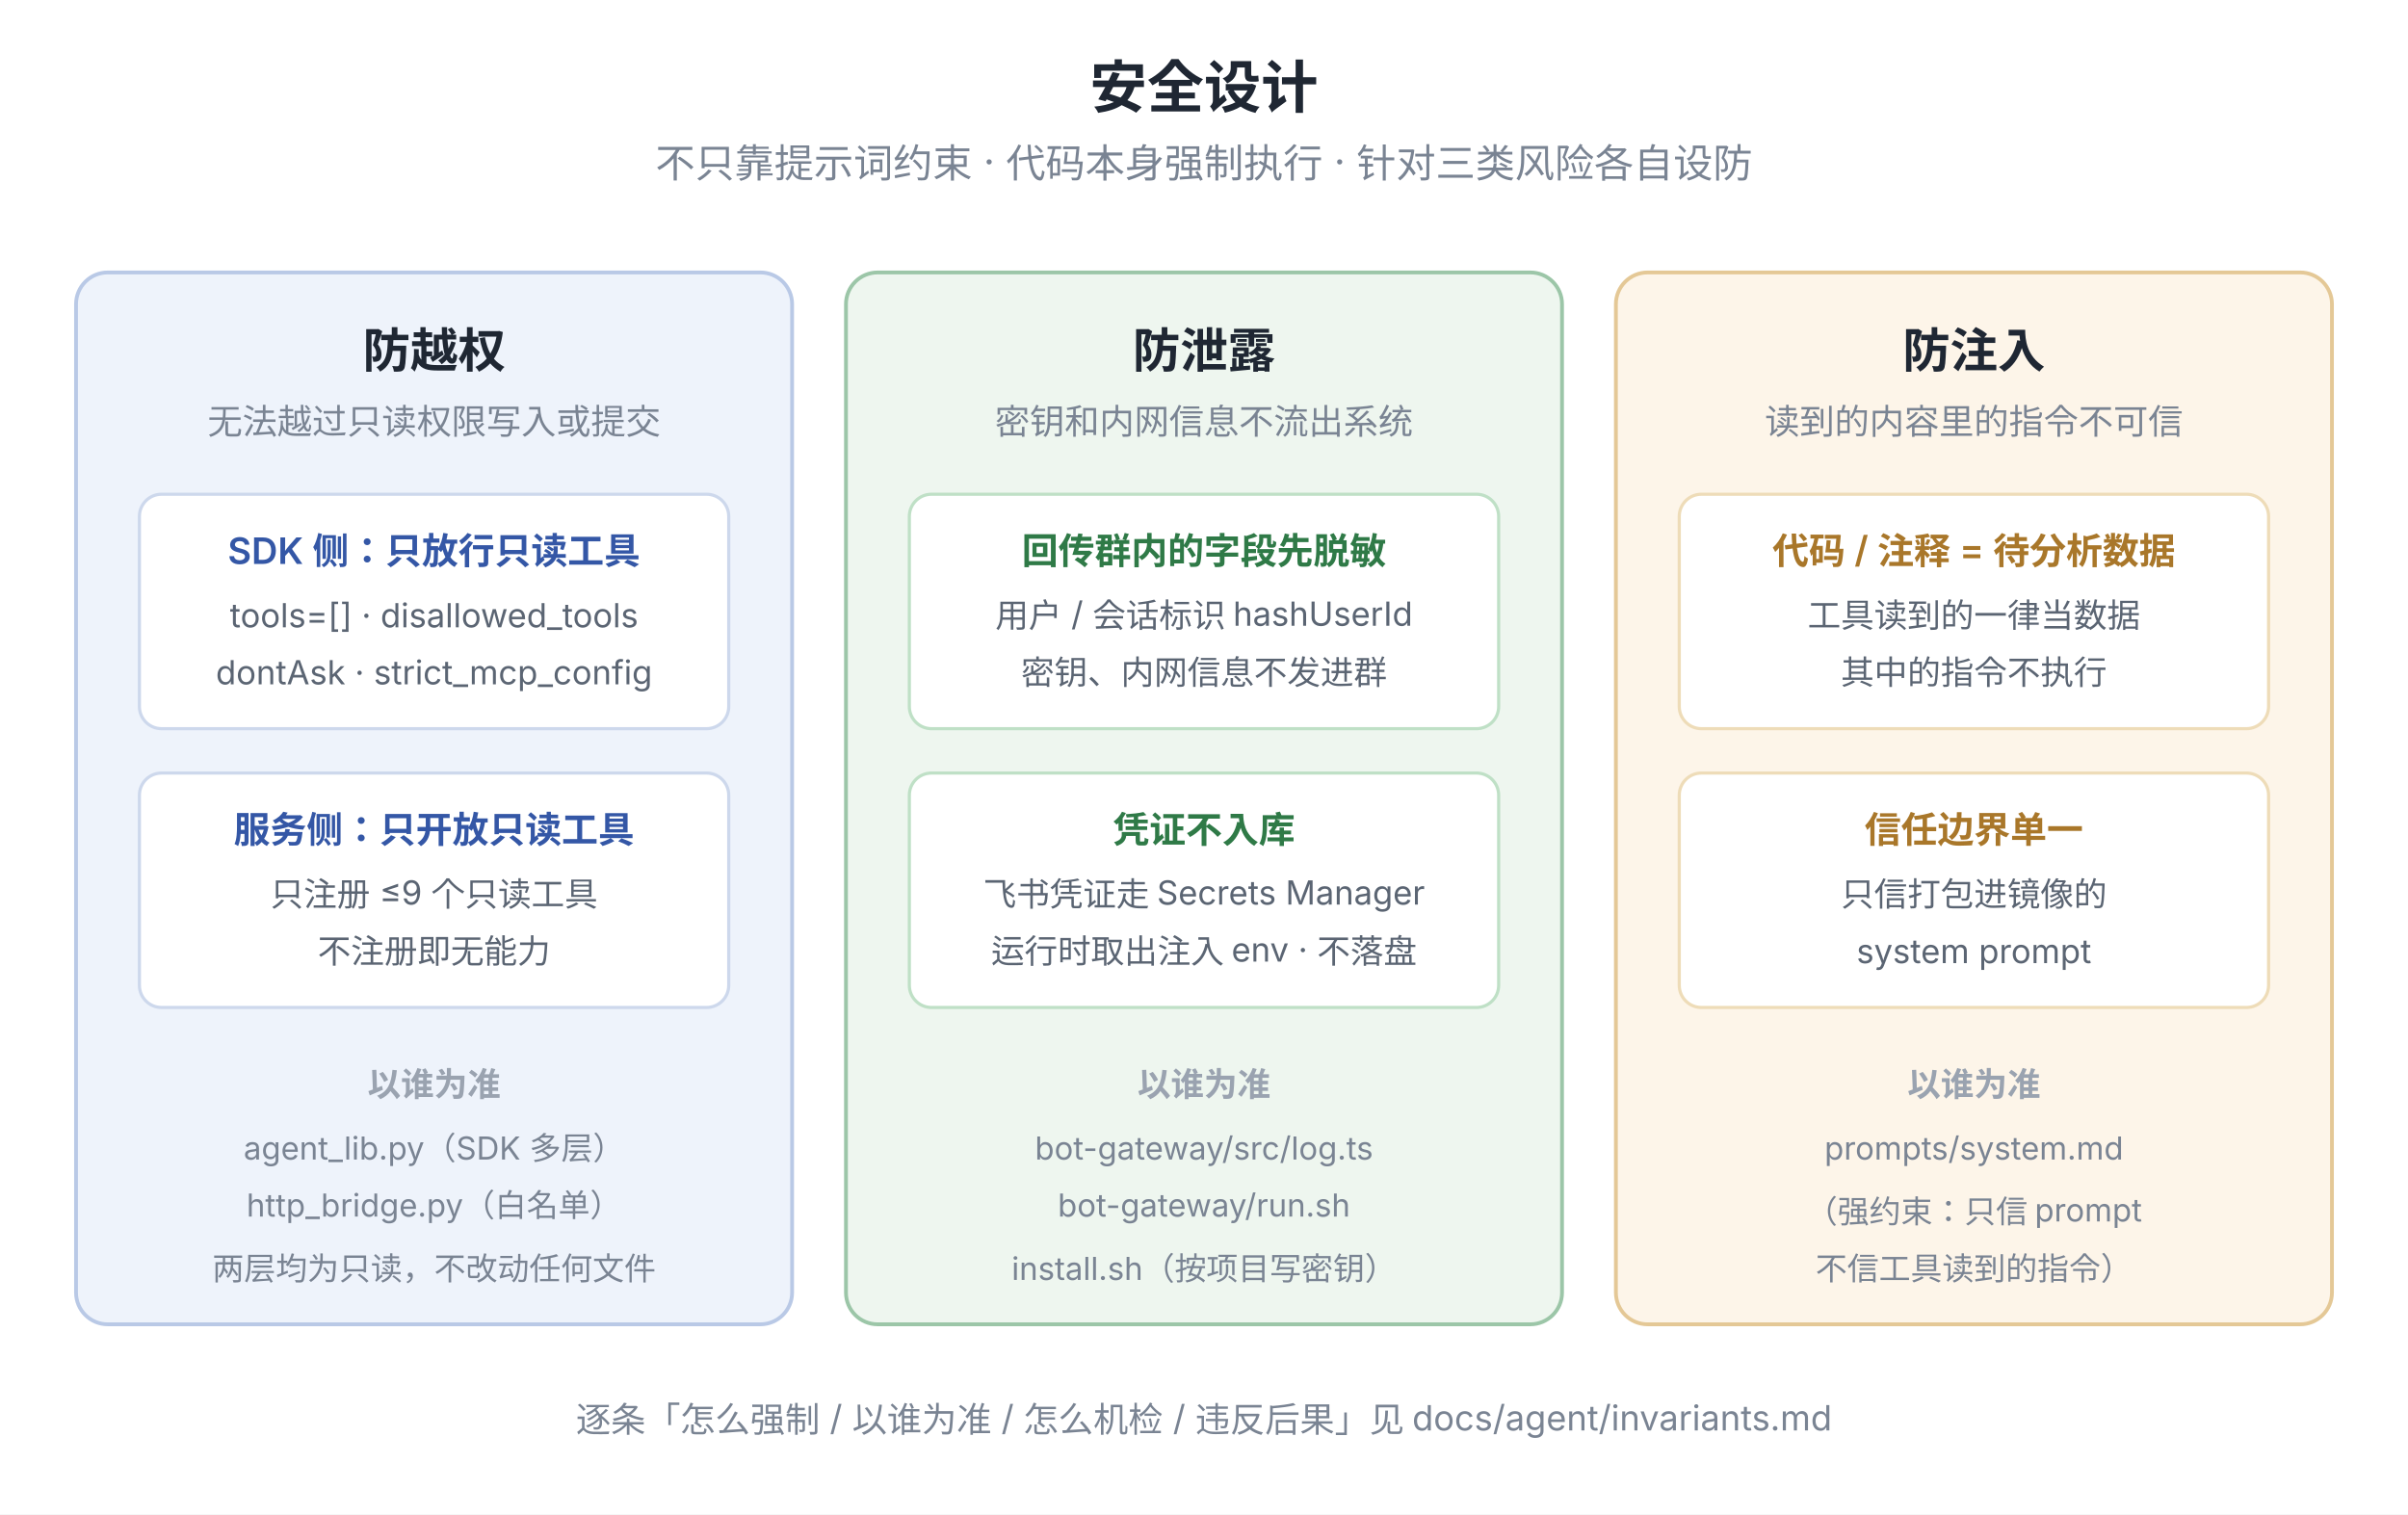
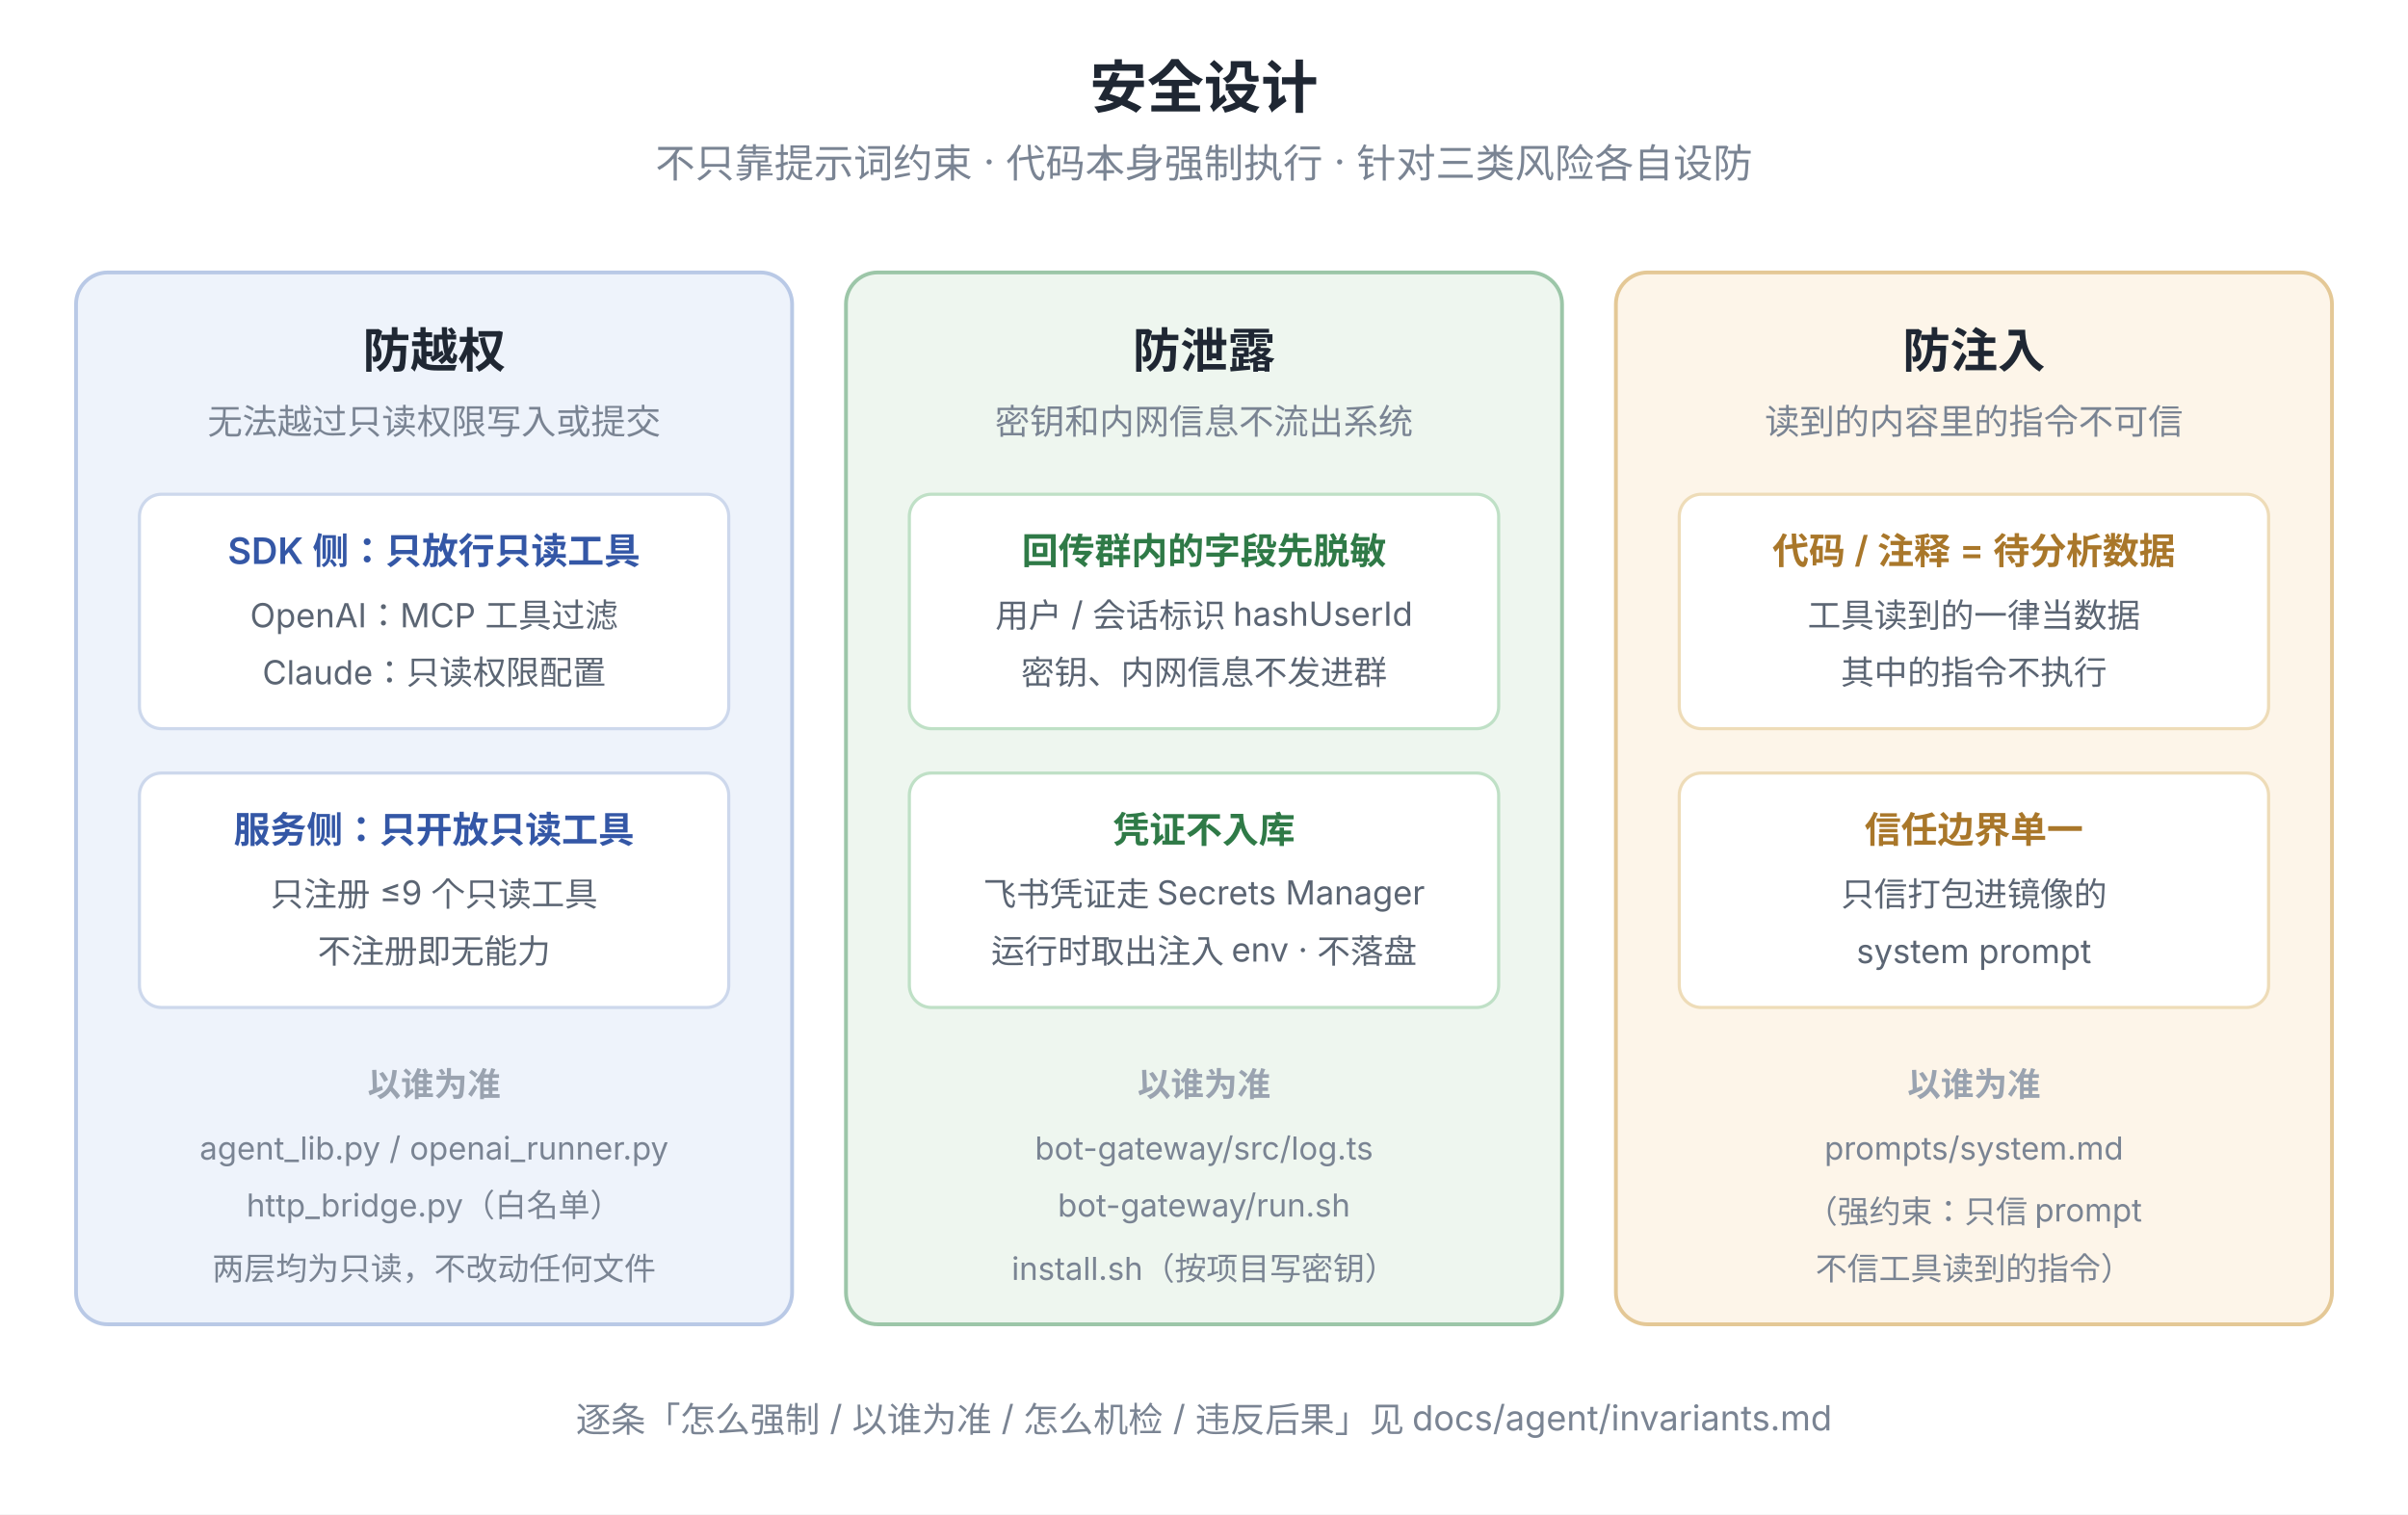
<svg xmlns="http://www.w3.org/2000/svg" width="760" height="478" viewBox="0 0 760 478" font-family="-apple-system, BlinkMacSystemFont, 'Segoe UI', 'PingFang SC', 'Microsoft YaHei', sans-serif">
  <defs>
    <marker id="arrow" viewBox="0 0 10 10" refX="9" refY="5" markerWidth="7" markerHeight="7" orient="auto-start-reverse">
      <path d="M0,0 L10,5 L0,10 z" fill="#5b6573" />
    </marker>
  </defs>
  <rect x="0" y="0" width="760" height="478" fill="#ffffff" />
  <text x="380" y="34" text-anchor="middle" font-size="18" font-weight="700" fill="#1f2733">安全设计</text>
  <text x="380" y="56" text-anchor="middle" font-size="12.5" fill="#7a8493">不只靠提示词约束 · 代码本身强制执行 · 针对三类风险各自设防</text>
  <g>
    <rect x="24" y="86" width="226" height="332" rx="10" fill="#eef3fb" stroke="#b9c9e6" stroke-width="1.2" />
    <text x="137" y="116" text-anchor="middle" font-size="15" font-weight="700" fill="#1f2733">防越权</text>
    <text x="137" y="137" text-anchor="middle" font-size="11" fill="#7a8493">无法越过只读权限写入或提交</text>
    <rect x="44" y="156" width="186" height="74" rx="7" fill="#ffffff" stroke="#cdd8ec" stroke-width="1" />
    <text x="137" y="178" text-anchor="middle" font-size="11.5" font-weight="600" fill="#3457a6">SDK 侧：只放行只读工具</text>
-     <text x="137" y="198" text-anchor="middle" font-size="10.5" fill="#5b6573">tools=[] · disallowed_tools</text>
-     <text x="137" y="216" text-anchor="middle" font-size="10.5" fill="#5b6573">dontAsk · strict_mcp_config</text>
+     <text x="137" y="198" text-anchor="middle" font-size="10.5" fill="#5b6573">OpenAI：MCP 工具过滤</text>
+     <text x="137" y="216" text-anchor="middle" font-size="10.5" fill="#5b6573">Claude：只读权限配置</text>
    <rect x="44" y="244" width="186" height="74" rx="7" fill="#ffffff" stroke="#cdd8ec" stroke-width="1" />
    <text x="137" y="266" text-anchor="middle" font-size="11.5" font-weight="600" fill="#3457a6">服务侧：只开放只读工具</text>
    <text x="137" y="286" text-anchor="middle" font-size="10.5" fill="#5b6573">只注册 ≤9 个只读工具</text>
    <text x="137" y="304" text-anchor="middle" font-size="10.5" fill="#5b6573">不注册即无能力</text>
    <text x="137" y="346" text-anchor="middle" font-size="10.5" font-weight="600" fill="#9aa3b0">以谁为准</text>
-     <text x="137" y="366" text-anchor="middle" font-size="10" fill="#7a8493">agent_lib.py（SDK 多层）</text>
+     <text x="137" y="366" text-anchor="middle" font-size="10" fill="#7a8493">agent_lib.py / openai_runner.py</text>
    <text x="137" y="384" text-anchor="middle" font-size="10" fill="#7a8493">http_bridge.py（白名单）</text>
    <text x="137" y="404" text-anchor="middle" font-size="10" fill="#7a8493">两层均为只读，不改动任何文件</text>
  </g>
  <g>
    <rect x="267" y="86" width="226" height="332" rx="10" fill="#eef6ef" stroke="#9cc6a8" stroke-width="1.2" />
    <text x="380" y="116" text-anchor="middle" font-size="15" font-weight="700" fill="#1f2733">防泄露</text>
    <text x="380" y="137" text-anchor="middle" font-size="11" fill="#7a8493">密钥和内网信息不流出系统</text>
    <rect x="287" y="156" width="186" height="74" rx="7" fill="#ffffff" stroke="#bfe0c6" stroke-width="1" />
    <text x="380" y="178" text-anchor="middle" font-size="11.5" font-weight="600" fill="#2f7a47">回传群内的字段先脱敏</text>
    <text x="380" y="198" text-anchor="middle" font-size="10.5" fill="#5b6573">用户 / 会话标识 hashUserId</text>
    <text x="380" y="216" text-anchor="middle" font-size="10.5" fill="#5b6573">密钥、内网信息不发进群</text>
    <rect x="287" y="244" width="186" height="74" rx="7" fill="#ffffff" stroke="#bfe0c6" stroke-width="1" />
    <text x="380" y="266" text-anchor="middle" font-size="11.5" font-weight="600" fill="#2f7a47">凭证不入库</text>
    <text x="380" y="286" text-anchor="middle" font-size="10.5" fill="#5b6573">飞书凭证走 Secrets Manager</text>
    <text x="380" y="304" text-anchor="middle" font-size="10.5" fill="#5b6573">运行时取出注入 env · 不落盘</text>
    <text x="380" y="346" text-anchor="middle" font-size="10.5" font-weight="600" fill="#9aa3b0">以谁为准</text>
    <text x="380" y="366" text-anchor="middle" font-size="10" fill="#7a8493">bot-gateway/src/log.ts</text>
    <text x="380" y="384" text-anchor="middle" font-size="10" fill="#7a8493">bot-gateway/run.sh</text>
    <text x="380" y="404" text-anchor="middle" font-size="10" fill="#7a8493">install.sh（按项目写密钥）</text>
  </g>
  <g>
    <rect x="510" y="86" width="226" height="332" rx="10" fill="#fdf5e9" stroke="#e4c896" stroke-width="1.2" />
    <text x="623" y="116" text-anchor="middle" font-size="15" font-weight="700" fill="#1f2733">防注入</text>
    <text x="623" y="137" text-anchor="middle" font-size="11" fill="#7a8493">读到的内容里的指令不可信</text>
    <rect x="530" y="156" width="186" height="74" rx="7" fill="#ffffff" stroke="#eedcb8" stroke-width="1" />
    <text x="623" y="178" text-anchor="middle" font-size="11.5" font-weight="600" fill="#a9772a">代码 / 注释 = 待分析数据</text>
    <text x="623" y="198" text-anchor="middle" font-size="10.5" fill="#5b6573">工具读到的一律当数据</text>
    <text x="623" y="216" text-anchor="middle" font-size="10.5" fill="#5b6573">其中的指令不执行</text>
    <rect x="530" y="244" width="186" height="74" rx="7" fill="#ffffff" stroke="#eedcb8" stroke-width="1" />
    <text x="623" y="266" text-anchor="middle" font-size="11.5" font-weight="600" fill="#a9772a">信任边界单一</text>
    <text x="623" y="286" text-anchor="middle" font-size="10.5" fill="#5b6573">只信打包进镜像的</text>
    <text x="623" y="304" text-anchor="middle" font-size="10.5" fill="#5b6573">system prompt</text>
    <text x="623" y="346" text-anchor="middle" font-size="10.5" font-weight="600" fill="#9aa3b0">以谁为准</text>
    <text x="623" y="366" text-anchor="middle" font-size="10" fill="#7a8493">prompts/system.md</text>
    <text x="623" y="386" text-anchor="middle" font-size="10" fill="#7a8493">（强约束：只信 prompt</text>
    <text x="623" y="404" text-anchor="middle" font-size="10" fill="#7a8493">不信工具读到的指令）</text>
  </g>
  <text x="380" y="452" text-anchor="middle" font-size="11" fill="#7a8493">逐条「怎么强制 / 以谁为准 / 怎么机检 / 违反后果」见 docs/agent/invariants.md</text>
</svg>
